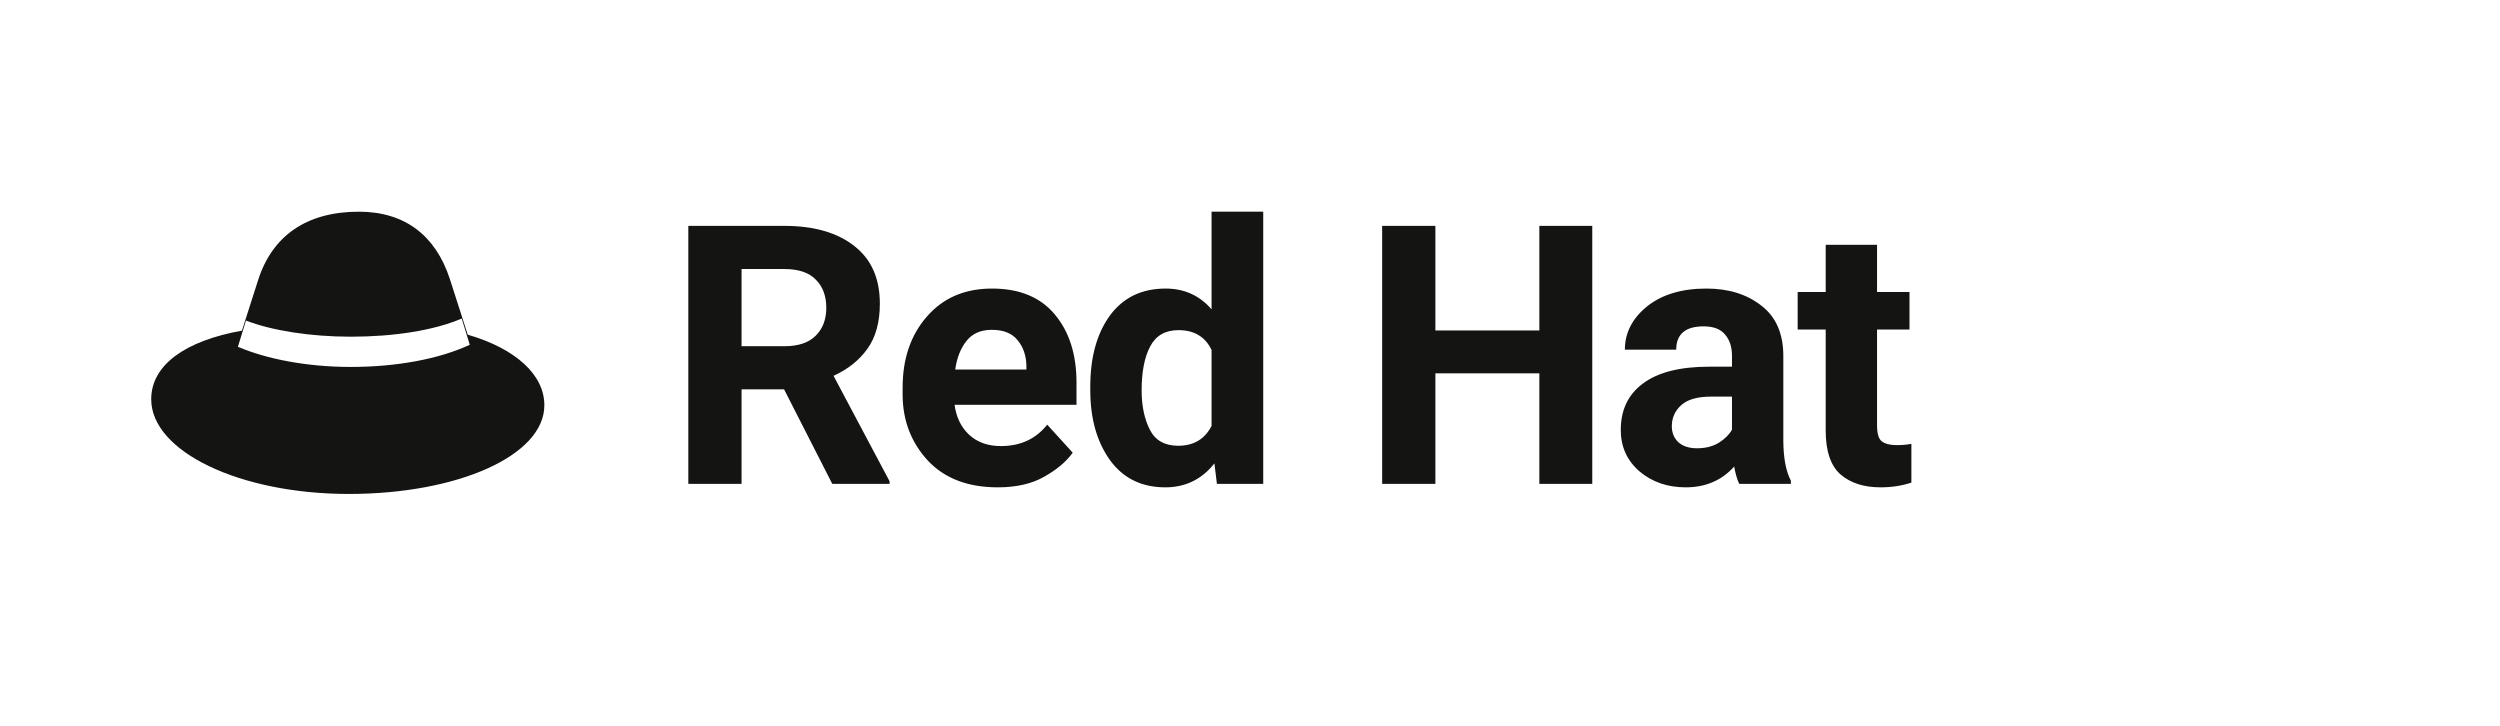
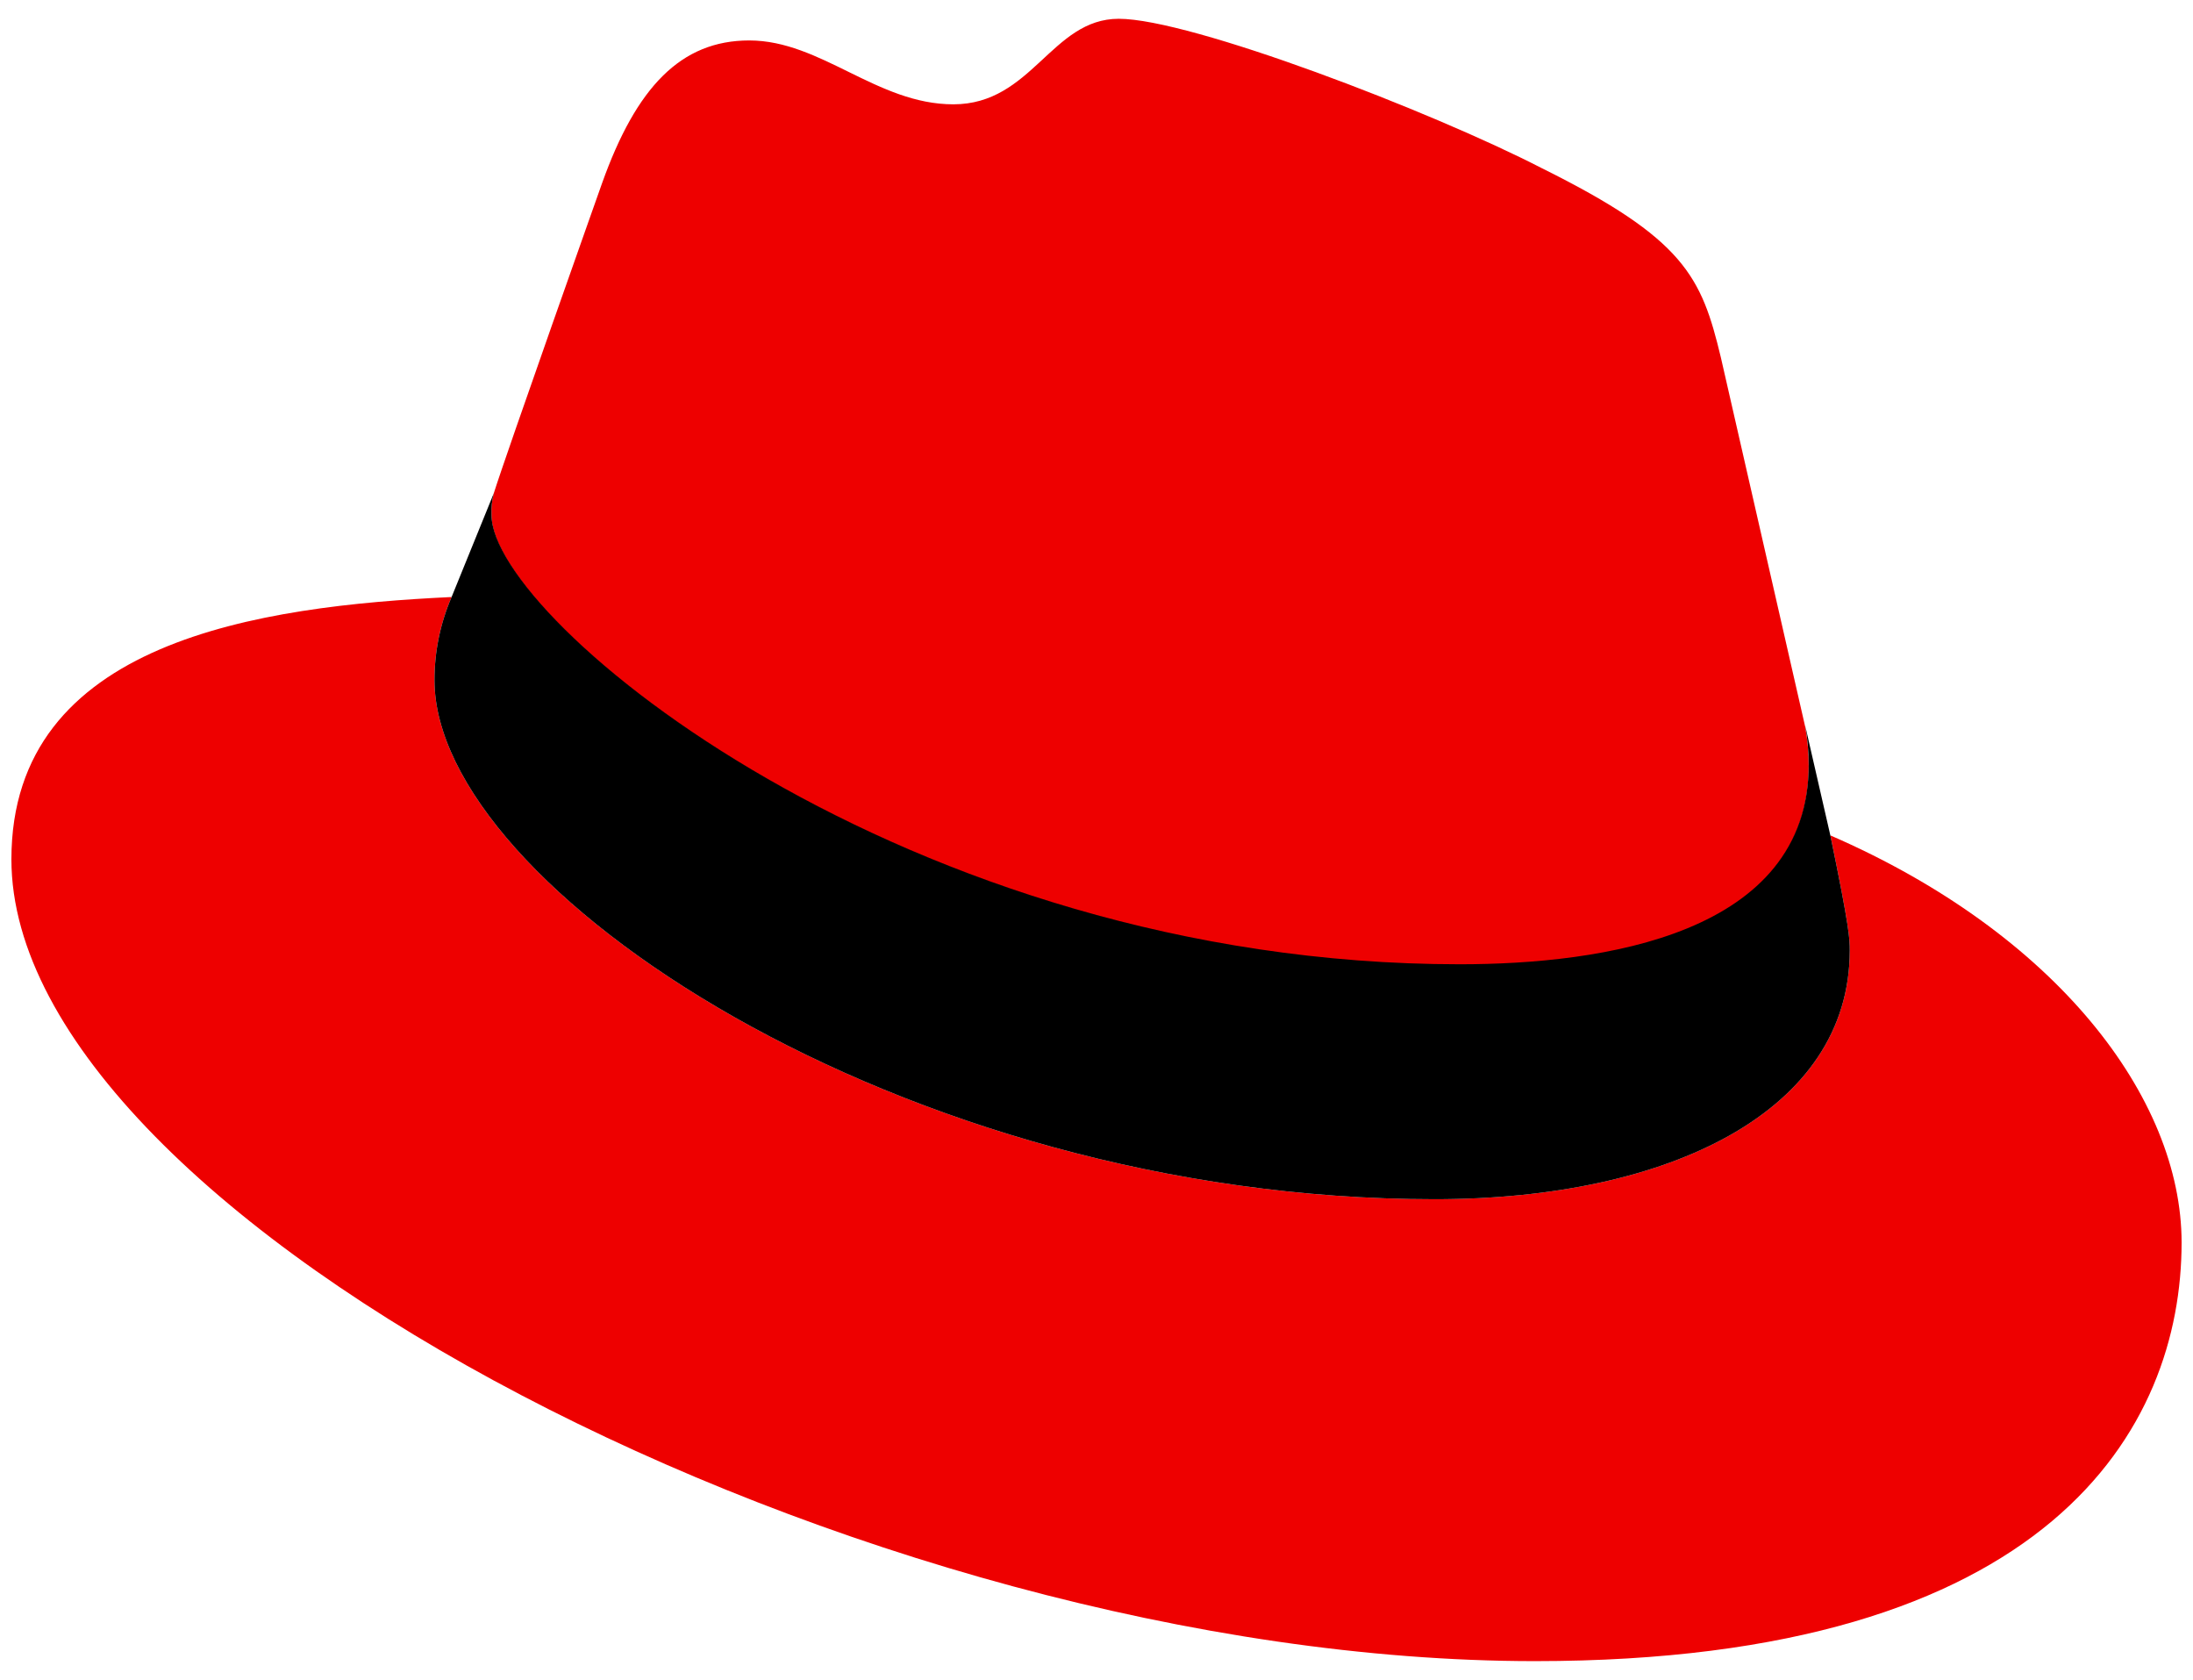
- <svg xmlns="http://www.w3.org/2000/svg" viewBox="0 0 124 36" width="124" height="36" role="img" aria-label="Red Hat">
-   <g fill="#141413">
-     <path d="M17.8 10.5c-2.6 0-4.3 1.2-5 3.4l-.8 2.5c-2.8.5-4.5 1.7-4.5 3.4 0 2.6 4.4 4.7 9.8 4.7 5.4 0 9.7-1.9 9.7-4.4 0-1.5-1.4-2.8-3.8-3.5l-.9-2.8c-.7-2.1-2.2-3.3-4.5-3.3zm-.4 6.2c2.1 0 4.1-.3 5.5-.9l.4 1.3c-1.5.7-3.6 1.1-5.9 1.1-2.2 0-4.2-.4-5.6-1l.4-1.3c1.3.5 3.2.8 5.2.8z" />
-     <text x="33" y="24" font-family="-apple-system, BlinkMacSystemFont, 'Segoe UI', Roboto, 'Helvetica Neue', Arial, sans-serif" font-size="18" font-weight="700" letter-spacing="-0.02em">Red Hat</text>
-   </g>
+ <svg xmlns="http://www.w3.org/2000/svg" viewBox="0 0 192.3 146" width="47" height="36" role="img" aria-label="Red Hat">
+   <defs id="defs4">
+     <style id="style2">.a737459c-e8c7-4afa-8008-f6cfd15ccda2{fill:#e00;}</style>
+   </defs>
+   <path class="a737459c-e8c7-4afa-8008-f6cfd15ccda2" d="m 128,84 c 12.5,0 30.6,-2.6 30.6,-17.5 a 19.53,19.53 0 0 0 -0.3,-3.4 L 150.9,30.7 C 149.2,23.6 147.7,20.3 135.2,14.1 125.5,9.1 104.4,1 98.1,1 92.2,1 90.5,8.5 83.6,8.5 76.9,8.5 72,2.9 65.7,2.9 c -6,0 -9.9,4.1 -12.9,12.5 0,0 -8.4,23.7 -9.5,27.2 a 6.15,6.15 0 0 0 -0.2,1.9 C 43,53.7 79.3,83.9 128,84 m 32.5,-11.4 c 1.7,8.2 1.7,9.1 1.7,10.1 0,14 -15.7,21.8 -36.4,21.8 C 79,104.5 38.1,77.1 38.1,59 a 18.35,18.35 0 0 1 1.5,-7.3 C 22.8,52.5 1,55.5 1,74.7 1,106.2 75.6,145 134.6,145 c 45.3,0 56.7,-20.5 56.7,-36.7 0,-12.7 -11,-27.1 -30.8,-35.7" id="path8" style="fill:#ee0000" />
+   <path d="m 160.5,72.6 c 1.7,8.2 1.7,9.1 1.7,10.1 0,14 -15.7,21.8 -36.4,21.8 C 79,104.5 38.1,77.1 38.1,59 a 18.35,18.35 0 0 1 1.5,-7.3 l 3.7,-9.1 a 6.15,6.15 0 0 0 -0.2,1.9 c 0,9.2 36.3,39.4 84.9,39.4 12.5,0 30.6,-2.6 30.6,-17.5 A 19.53,19.53 0 0 0 158.3,63 Z" id="path10" />
</svg>
